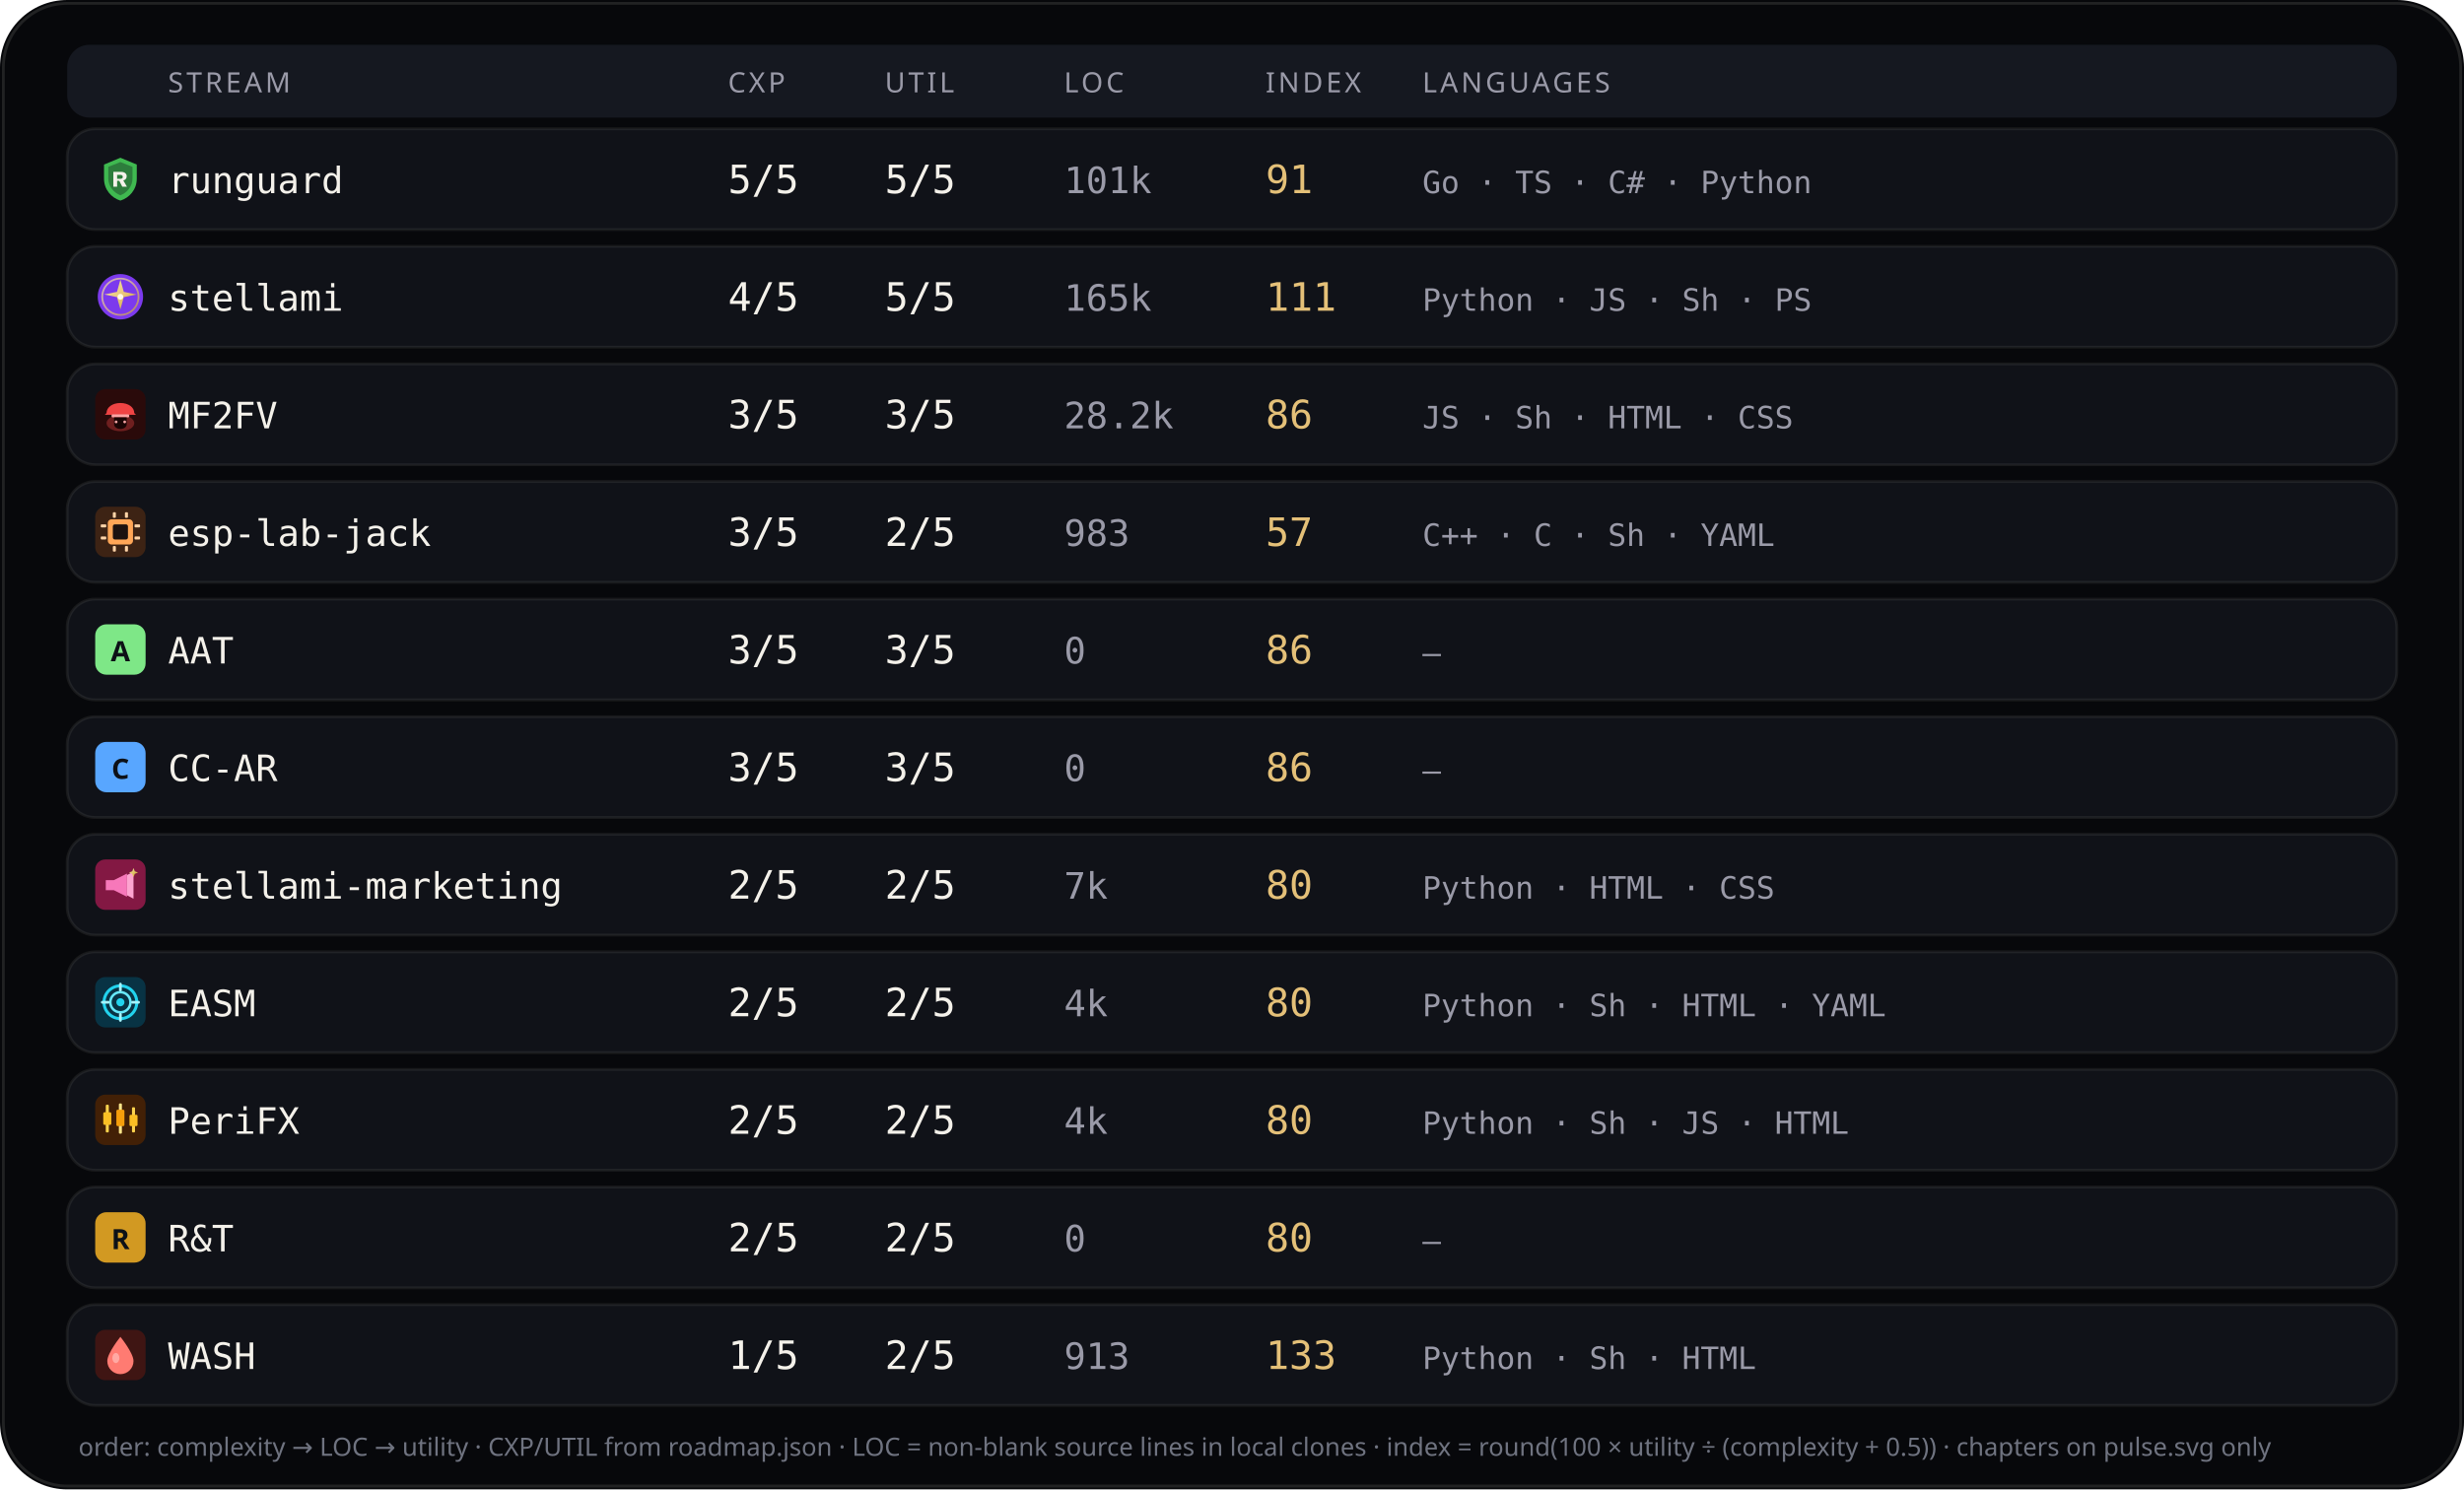
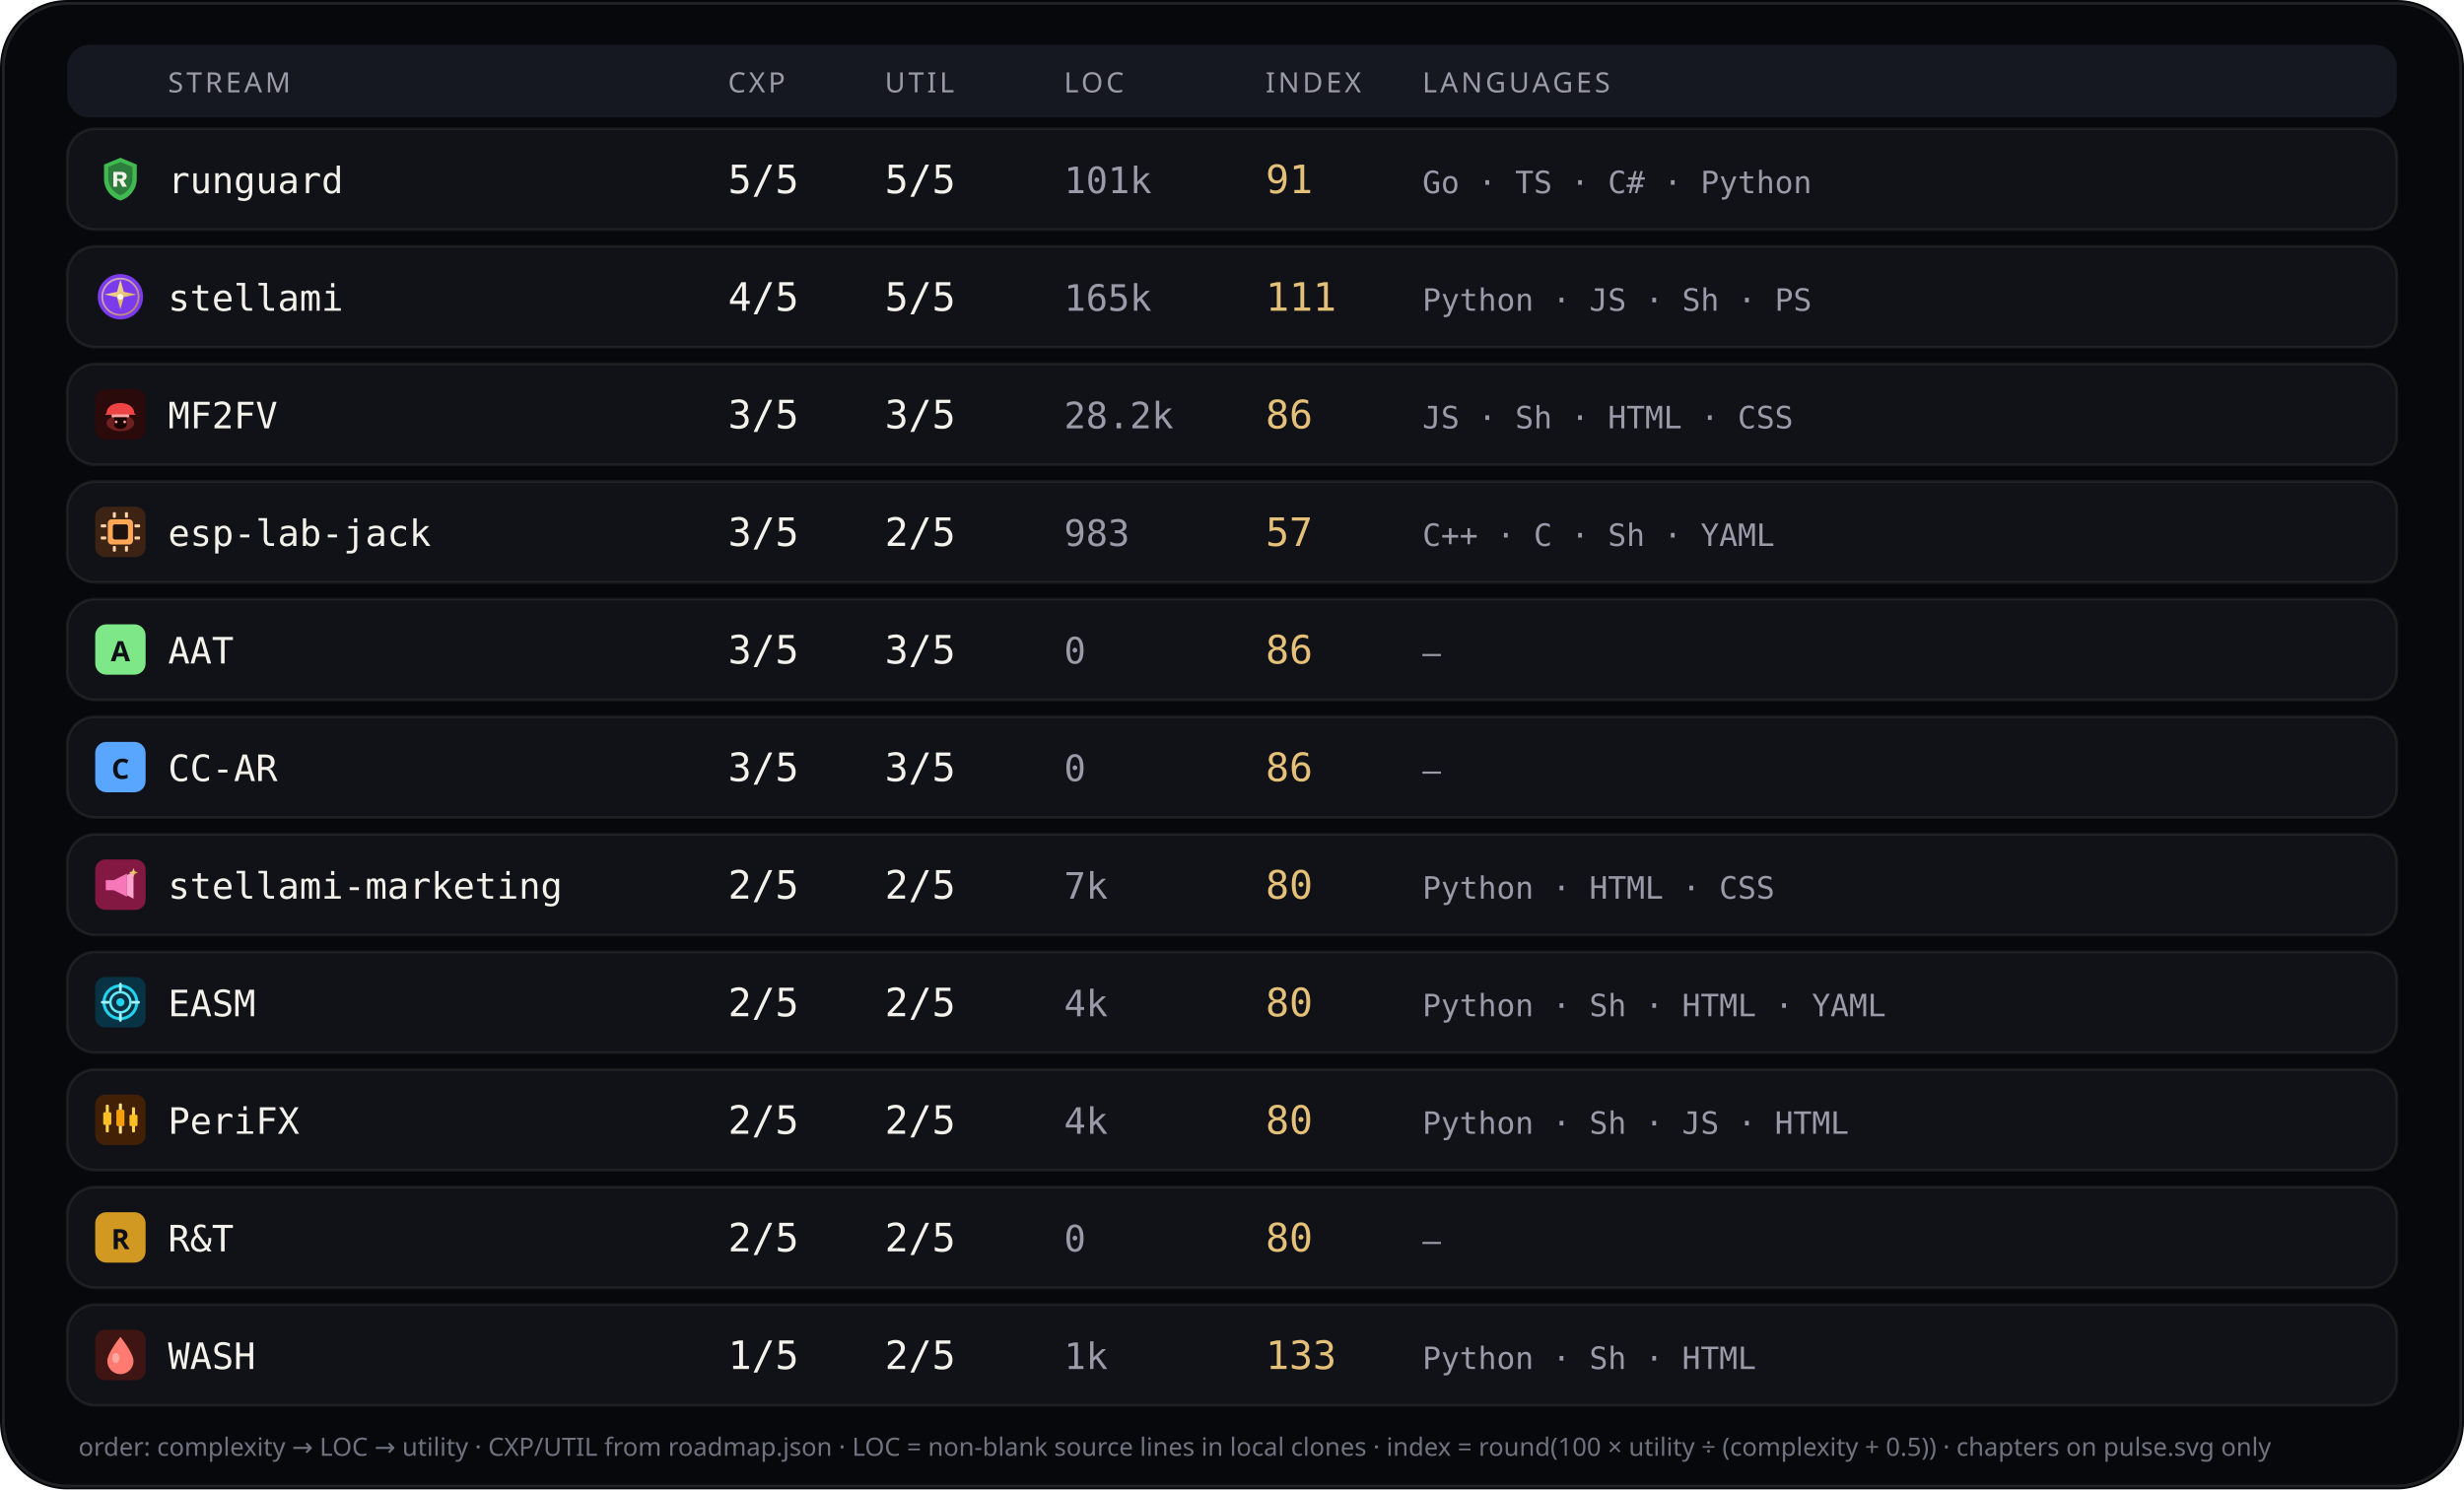
<svg xmlns="http://www.w3.org/2000/svg" viewBox="0 0 880 532" width="880" height="532" role="img" aria-label="Stream complexity utility languages">
  <rect width="880" height="532" rx="24" fill="#07080b" />
  <rect x="1.2" y="1.2" width="877.6" height="529.6" rx="22.8" fill="none" stroke="rgba(232,228,214,0.12)" />
  <rect x="24" y="16" width="832" height="26" rx="8" fill="#151820" />
  <text x="60" y="33" fill="#9a9aa8" font-size="10" font-family="ui-sans-serif, system-ui, sans-serif" letter-spacing="1.1">STREAM</text>
  <text x="260" y="33" fill="#9a9aa8" font-size="10" font-family="ui-sans-serif, system-ui, sans-serif" letter-spacing="1.1">CXP</text>
  <text x="316" y="33" fill="#9a9aa8" font-size="10" font-family="ui-sans-serif, system-ui, sans-serif" letter-spacing="1.1">UTIL</text>
  <text x="380" y="33" fill="#9a9aa8" font-size="10" font-family="ui-sans-serif, system-ui, sans-serif" letter-spacing="1.1">LOC</text>
  <text x="452" y="33" fill="#9a9aa8" font-size="10" font-family="ui-sans-serif, system-ui, sans-serif" letter-spacing="1.1">INDEX</text>
  <text x="508" y="33" fill="#9a9aa8" font-size="10" font-family="ui-sans-serif, system-ui, sans-serif" letter-spacing="1.1">LANGUAGES</text>
  <rect x="24" y="46" width="832" height="36" rx="10" fill="#101218" stroke="rgba(232,228,214,0.08)" />
  <g id="stream_logo_runguard" class="stream_logo" data-stream="runguard" transform="translate(34.0,55.0) scale(0.9)" opacity="1.0">
    <path fill="#3fb950" d="M10 1.5 L16.5 4.2 V9.8 C16.5 14.1 13.6 17.4 10 18.5 C6.4 17.4 3.5 14.1 3.5 9.8 V4.2 Z" />
    <path fill="#0d1117" fill-opacity=".35" d="M10 3.2 L14.8 5.1 V9.7 C14.8 12.9 12.6 15.4 10 16.4 C7.4 15.4 5.2 12.9 5.2 9.7 V5.1 Z" />
    <path fill="#f4f1ea" d="M7.2 7.1h3.1c1.35 0 2.2.7 2.2 1.75 0 .85-.5 1.45-1.35 1.65L12.6 13h-1.85l-1.2-2.35H8.7V13H7.2V7.1zm1.5 1.2v1.55h1.35c.55 0 .9-.28.9-.75s-.35-.8-.9-.8H8.7z" />
  </g>
  <use class="stream_logo" data-stream="runguard" href="#stream_logo_runguard" x="34.0" y="55.0" width="18" height="18" opacity="0" />
  <text x="60" y="69" fill="#f4f1ea" font-size="13" font-family="ui-monospace, SFMono-Regular, monospace">runguard</text>
  <text x="260" y="69" fill="#f4f1ea" font-size="14" font-family="ui-monospace, SFMono-Regular, monospace">5/5</text>
  <text x="316" y="69" fill="#f4f1ea" font-size="14" font-family="ui-monospace, SFMono-Regular, monospace">5/5</text>
  <text x="380" y="69" fill="#9a9aa8" font-size="13" font-family="ui-monospace, SFMono-Regular, monospace">101k</text>
  <text x="452" y="69" fill="#e4c078" font-size="14" font-family="ui-monospace, SFMono-Regular, monospace">91</text>
  <text x="508" y="69" fill="#9a9aa8" font-size="11" font-family="ui-monospace, SFMono-Regular, monospace">Go · TS · C# · Python</text>
  <rect x="24" y="88" width="832" height="36" rx="10" fill="#101218" stroke="rgba(232,228,214,0.08)" />
  <g id="stream_logo_stellami" class="stream_logo" data-stream="stellami" transform="translate(34.0,97.0) scale(0.9)" opacity="1.0">
    <defs>
      <linearGradient id="stream_logo_stellami-stellami-gold" x1="0%" y1="0%" x2="100%" y2="100%">
        <stop offset="0%" stop-color="#f5e6a8" />
        <stop offset="55%" stop-color="#e8c57a" />
        <stop offset="100%" stop-color="#c9a227" />
      </linearGradient>
    </defs>
    <circle cx="10" cy="10" r="9" fill="#7c3aed" />
    <circle cx="10" cy="10" r="7.2" fill="none" stroke="url(#stream_logo_stellami-stellami-gold)" stroke-width="0.7" opacity=".7" />
    <path fill="url(#stream_logo_stellami-stellami-gold)" d="M10 3.2 L11.35 8.05 L16.4 9.1 L11.35 10.15 L10 15 L8.65 10.15 L3.6 9.1 L8.65 8.05 Z" />
    <circle cx="10" cy="10" r="1.15" fill="#fff8e8" />
  </g>
  <use class="stream_logo" data-stream="stellami" href="#stream_logo_stellami" x="34.0" y="97.0" width="18" height="18" opacity="0" />
  <text x="60" y="111" fill="#f4f1ea" font-size="13" font-family="ui-monospace, SFMono-Regular, monospace">stellami</text>
  <text x="260" y="111" fill="#f4f1ea" font-size="14" font-family="ui-monospace, SFMono-Regular, monospace">4/5</text>
  <text x="316" y="111" fill="#f4f1ea" font-size="14" font-family="ui-monospace, SFMono-Regular, monospace">5/5</text>
  <text x="380" y="111" fill="#9a9aa8" font-size="13" font-family="ui-monospace, SFMono-Regular, monospace">165k</text>
  <text x="452" y="111" fill="#e4c078" font-size="14" font-family="ui-monospace, SFMono-Regular, monospace">111</text>
  <text x="508" y="111" fill="#9a9aa8" font-size="11" font-family="ui-monospace, SFMono-Regular, monospace">Python · JS · Sh · PS</text>
  <rect x="24" y="130" width="832" height="36" rx="10" fill="#101218" stroke="rgba(232,228,214,0.08)" />
  <g id="stream_logo_mf2fv" class="stream_logo" data-stream="mf2fv" transform="translate(34.0,139.0) scale(0.9)" opacity="1.0">
    <rect width="20" height="20" rx="4" fill="#2a0a0a" />
    <ellipse cx="10" cy="13.5" rx="5.5" ry="3.2" fill="#ef4444" opacity=".35" />
    <path fill="#ef4444" d="M4.5 9.5 C4.5 7.2 6.8 5.5 10 5.5 S15.5 7.2 15.5 9.5 L16.2 10.2 H3.8 Z" />
    <rect x="6.5" y="10" width="7" height="1.2" rx="0.4" fill="#fca5a5" />
    <path fill="#1a0505" d="M7.5 11.2 h5 v2.8 c0 1-1.1 1.8-2.5 1.8 s-2.5-.8-2.5-1.8 v-2.8z" />
    <circle cx="8.3" cy="13" r="0.55" fill="#fca5a5" />
    <circle cx="11.7" cy="13" r="0.55" fill="#fca5a5" />
  </g>
  <use class="stream_logo" data-stream="mf2fv" href="#stream_logo_mf2fv" x="34.0" y="139.0" width="18" height="18" opacity="0" />
  <text x="60" y="153" fill="#f4f1ea" font-size="13" font-family="ui-monospace, SFMono-Regular, monospace">MF2FV</text>
  <text x="260" y="153" fill="#f4f1ea" font-size="14" font-family="ui-monospace, SFMono-Regular, monospace">3/5</text>
  <text x="316" y="153" fill="#f4f1ea" font-size="14" font-family="ui-monospace, SFMono-Regular, monospace">3/5</text>
  <text x="380" y="153" fill="#9a9aa8" font-size="13" font-family="ui-monospace, SFMono-Regular, monospace">28.2k</text>
  <text x="452" y="153" fill="#e4c078" font-size="14" font-family="ui-monospace, SFMono-Regular, monospace">86</text>
  <text x="508" y="153" fill="#9a9aa8" font-size="11" font-family="ui-monospace, SFMono-Regular, monospace">JS · Sh · HTML · CSS</text>
  <rect x="24" y="172" width="832" height="36" rx="10" fill="#101218" stroke="rgba(232,228,214,0.08)" />
  <g id="stream_logo_esp-lab-jack" class="stream_logo" data-stream="esp-lab-jack" transform="translate(34.0,181.0) scale(0.9)" opacity="1.0">
    <rect width="20" height="20" rx="4" fill="#3d2314" />
    <rect x="5" y="5" width="10" height="10" rx="1.5" fill="#ffa657" />
    <rect x="7" y="7" width="6" height="6" rx="0.8" fill="#1c1210" />
    <rect x="2.2" y="7" width="2.2" height="1.2" rx="0.3" fill="#ffd4a8" />
    <rect x="2.2" y="11.8" width="2.2" height="1.2" rx="0.3" fill="#ffd4a8" />
    <rect x="15.6" y="7" width="2.2" height="1.2" rx="0.3" fill="#ffd4a8" />
    <rect x="15.6" y="11.8" width="2.2" height="1.2" rx="0.3" fill="#ffd4a8" />
    <rect x="7" y="2.2" width="1.2" height="2.2" rx="0.3" fill="#ffd4a8" />
    <rect x="11.8" y="2.2" width="1.2" height="2.2" rx="0.3" fill="#ffd4a8" />
    <rect x="7" y="15.6" width="1.2" height="2.2" rx="0.3" fill="#ffd4a8" />
    <rect x="11.8" y="15.6" width="1.2" height="2.2" rx="0.3" fill="#ffd4a8" />
  </g>
  <use class="stream_logo" data-stream="esp-lab-jack" href="#stream_logo_esp-lab-jack" x="34.0" y="181.0" width="18" height="18" opacity="0" />
  <text x="60" y="195" fill="#f4f1ea" font-size="13" font-family="ui-monospace, SFMono-Regular, monospace">esp-lab-jack</text>
  <text x="260" y="195" fill="#f4f1ea" font-size="14" font-family="ui-monospace, SFMono-Regular, monospace">3/5</text>
  <text x="316" y="195" fill="#f4f1ea" font-size="14" font-family="ui-monospace, SFMono-Regular, monospace">2/5</text>
  <text x="380" y="195" fill="#9a9aa8" font-size="13" font-family="ui-monospace, SFMono-Regular, monospace">983</text>
  <text x="452" y="195" fill="#e4c078" font-size="14" font-family="ui-monospace, SFMono-Regular, monospace">57</text>
  <text x="508" y="195" fill="#9a9aa8" font-size="11" font-family="ui-monospace, SFMono-Regular, monospace">C++ · C · Sh · YAML</text>
  <rect x="24" y="214" width="832" height="36" rx="10" fill="#101218" stroke="rgba(232,228,214,0.08)" />
  <g id="stream_logo_aat" class="stream_logo" data-stream="aat" opacity="1.0">
    <rect x="34.0" y="223.0" width="18" height="18" rx="4" fill="#7ee787" />
    <text x="43.0" y="236.2" text-anchor="middle" fill="#0d1117" font-size="10" font-family="ui-sans-serif, system-ui, sans-serif" font-weight="700">A</text>
  </g>
  <text x="60" y="237" fill="#f4f1ea" font-size="13" font-family="ui-monospace, SFMono-Regular, monospace">AAT</text>
  <text x="260" y="237" fill="#f4f1ea" font-size="14" font-family="ui-monospace, SFMono-Regular, monospace">3/5</text>
  <text x="316" y="237" fill="#f4f1ea" font-size="14" font-family="ui-monospace, SFMono-Regular, monospace">3/5</text>
  <text x="380" y="237" fill="#9a9aa8" font-size="13" font-family="ui-monospace, SFMono-Regular, monospace">0</text>
  <text x="452" y="237" fill="#e4c078" font-size="14" font-family="ui-monospace, SFMono-Regular, monospace">86</text>
  <text x="508" y="237" fill="#9a9aa8" font-size="11" font-family="ui-monospace, SFMono-Regular, monospace">—</text>
  <rect x="24" y="256" width="832" height="36" rx="10" fill="#101218" stroke="rgba(232,228,214,0.08)" />
  <g id="stream_logo_cc-ar" class="stream_logo" data-stream="cc-ar" opacity="1.0">
    <rect x="34.0" y="265.0" width="18" height="18" rx="4" fill="#58a6ff" />
    <text x="43.0" y="278.2" text-anchor="middle" fill="#0d1117" font-size="10" font-family="ui-sans-serif, system-ui, sans-serif" font-weight="700">C</text>
  </g>
  <text x="60" y="279" fill="#f4f1ea" font-size="13" font-family="ui-monospace, SFMono-Regular, monospace">CC-AR</text>
  <text x="260" y="279" fill="#f4f1ea" font-size="14" font-family="ui-monospace, SFMono-Regular, monospace">3/5</text>
  <text x="316" y="279" fill="#f4f1ea" font-size="14" font-family="ui-monospace, SFMono-Regular, monospace">3/5</text>
  <text x="380" y="279" fill="#9a9aa8" font-size="13" font-family="ui-monospace, SFMono-Regular, monospace">0</text>
  <text x="452" y="279" fill="#e4c078" font-size="14" font-family="ui-monospace, SFMono-Regular, monospace">86</text>
  <text x="508" y="279" fill="#9a9aa8" font-size="11" font-family="ui-monospace, SFMono-Regular, monospace">—</text>
  <rect x="24" y="298" width="832" height="36" rx="10" fill="#101218" stroke="rgba(232,228,214,0.08)" />
  <g id="stream_logo_stellami-marketing" class="stream_logo" data-stream="stellami-marketing" transform="translate(34.0,307.0) scale(0.9)" opacity="1.0">
    <defs>
      <linearGradient id="stream_logo_stellami-marketing-smkt-gold" x1="0%" y1="0%" x2="100%" y2="100%">
        <stop offset="0%" stop-color="#f5e6a8" />
        <stop offset="100%" stop-color="#c9a227" />
      </linearGradient>
    </defs>
    <rect width="20" height="20" rx="4" fill="#831843" />
    <path fill="#f778ba" d="M4.2 8.2h3.2l5.2-2.6v9.2l-5.2-2.6H4.2z" />
    <path fill="#fda4d0" d="M12.6 6.2l2.6-1.4v10.8l-2.6-1.4z" />
    <path fill="url(#stream_logo_stellami-marketing-smkt-gold)" d="M15.2 3.4 L15.7 4.7 L17 5.2 L15.7 5.7 L15.2 7 L14.7 5.7 L13.4 5.2 L14.7 4.7 Z" />
  </g>
  <use class="stream_logo" data-stream="stellami-marketing" href="#stream_logo_stellami-marketing" x="34.0" y="307.0" width="18" height="18" opacity="0" />
  <text x="60" y="321" fill="#f4f1ea" font-size="13" font-family="ui-monospace, SFMono-Regular, monospace">stellami-marketing</text>
  <text x="260" y="321" fill="#f4f1ea" font-size="14" font-family="ui-monospace, SFMono-Regular, monospace">2/5</text>
  <text x="316" y="321" fill="#f4f1ea" font-size="14" font-family="ui-monospace, SFMono-Regular, monospace">2/5</text>
  <text x="380" y="321" fill="#9a9aa8" font-size="13" font-family="ui-monospace, SFMono-Regular, monospace">7k</text>
  <text x="452" y="321" fill="#e4c078" font-size="14" font-family="ui-monospace, SFMono-Regular, monospace">80</text>
  <text x="508" y="321" fill="#9a9aa8" font-size="11" font-family="ui-monospace, SFMono-Regular, monospace">Python · HTML · CSS</text>
  <rect x="24" y="340" width="832" height="36" rx="10" fill="#101218" stroke="rgba(232,228,214,0.08)" />
  <g id="stream_logo_easm" class="stream_logo" data-stream="easm" transform="translate(34.0,349.0) scale(0.9)" opacity="1.0">
    <rect width="20" height="20" rx="4" fill="#083344" />
    <circle cx="10" cy="10" r="6.5" fill="none" stroke="#22d3ee" stroke-width="1.2" />
    <circle cx="10" cy="10" r="4" fill="none" stroke="#67e8f9" stroke-width="1" />
    <circle cx="10" cy="10" r="1.6" fill="#22d3ee" />
    <path d="M10 2.8 V5.2 M10 14.8 V17.2 M2.8 10 H5.2 M14.8 10 H17.2" stroke="#a5f3fc" stroke-width="1.1" stroke-linecap="round" />
  </g>
  <use class="stream_logo" data-stream="easm" href="#stream_logo_easm" x="34.0" y="349.0" width="18" height="18" opacity="0" />
  <text x="60" y="363" fill="#f4f1ea" font-size="13" font-family="ui-monospace, SFMono-Regular, monospace">EASM</text>
  <text x="260" y="363" fill="#f4f1ea" font-size="14" font-family="ui-monospace, SFMono-Regular, monospace">2/5</text>
  <text x="316" y="363" fill="#f4f1ea" font-size="14" font-family="ui-monospace, SFMono-Regular, monospace">2/5</text>
  <text x="380" y="363" fill="#9a9aa8" font-size="13" font-family="ui-monospace, SFMono-Regular, monospace">4k</text>
  <text x="452" y="363" fill="#e4c078" font-size="14" font-family="ui-monospace, SFMono-Regular, monospace">80</text>
  <text x="508" y="363" fill="#9a9aa8" font-size="11" font-family="ui-monospace, SFMono-Regular, monospace">Python · Sh · HTML · YAML</text>
  <rect x="24" y="382" width="832" height="36" rx="10" fill="#101218" stroke="rgba(232,228,214,0.08)" />
  <g id="stream_logo_peri" class="stream_logo" data-stream="peri" transform="translate(34.0,391.0) scale(0.9)" opacity="1.0">
    <rect width="20" height="20" rx="4" fill="#422006" />
    <rect x="4.2" y="4" width="1.2" height="11" rx="0.4" fill="#fcd34d" />
    <rect x="3.2" y="7" width="3.2" height="5" rx="0.5" fill="#fbbf24" />
    <rect x="9.4" y="3.5" width="1.2" height="12" rx="0.4" fill="#fde68a" />
    <rect x="8.4" y="6" width="3.2" height="6.5" rx="0.5" fill="#f59e0b" />
    <rect x="14.6" y="5" width="1.2" height="10" rx="0.4" fill="#fcd34d" />
    <rect x="13.6" y="8" width="3.2" height="4.5" rx="0.5" fill="#fbbf24" />
  </g>
  <use class="stream_logo" data-stream="peri" href="#stream_logo_peri" x="34.0" y="391.0" width="18" height="18" opacity="0" />
  <text x="60" y="405" fill="#f4f1ea" font-size="13" font-family="ui-monospace, SFMono-Regular, monospace">PeriFX</text>
  <text x="260" y="405" fill="#f4f1ea" font-size="14" font-family="ui-monospace, SFMono-Regular, monospace">2/5</text>
  <text x="316" y="405" fill="#f4f1ea" font-size="14" font-family="ui-monospace, SFMono-Regular, monospace">2/5</text>
  <text x="380" y="405" fill="#9a9aa8" font-size="13" font-family="ui-monospace, SFMono-Regular, monospace">4k</text>
  <text x="452" y="405" fill="#e4c078" font-size="14" font-family="ui-monospace, SFMono-Regular, monospace">80</text>
  <text x="508" y="405" fill="#9a9aa8" font-size="11" font-family="ui-monospace, SFMono-Regular, monospace">Python · Sh · JS · HTML</text>
  <rect x="24" y="424" width="832" height="36" rx="10" fill="#101218" stroke="rgba(232,228,214,0.08)" />
  <g id="stream_logo_rt" class="stream_logo" data-stream="rt" opacity="1.0">
    <rect x="34.0" y="433.0" width="18" height="18" rx="4" fill="#d29922" />
    <text x="43.0" y="446.2" text-anchor="middle" fill="#0d1117" font-size="10" font-family="ui-sans-serif, system-ui, sans-serif" font-weight="700">R</text>
  </g>
  <text x="60" y="447" fill="#f4f1ea" font-size="13" font-family="ui-monospace, SFMono-Regular, monospace">R&amp;T</text>
  <text x="260" y="447" fill="#f4f1ea" font-size="14" font-family="ui-monospace, SFMono-Regular, monospace">2/5</text>
  <text x="316" y="447" fill="#f4f1ea" font-size="14" font-family="ui-monospace, SFMono-Regular, monospace">2/5</text>
  <text x="380" y="447" fill="#9a9aa8" font-size="13" font-family="ui-monospace, SFMono-Regular, monospace">0</text>
  <text x="452" y="447" fill="#e4c078" font-size="14" font-family="ui-monospace, SFMono-Regular, monospace">80</text>
  <text x="508" y="447" fill="#9a9aa8" font-size="11" font-family="ui-monospace, SFMono-Regular, monospace">—</text>
  <rect x="24" y="466" width="832" height="36" rx="10" fill="#101218" stroke="rgba(232,228,214,0.08)" />
  <g id="stream_logo_wash" class="stream_logo" data-stream="wash" transform="translate(34.0,475.0) scale(0.9)" opacity="1.0">
    <rect width="20" height="20" rx="4" fill="#3f1513" />
    <path fill="#ff7b72" d="M10 2.8 C10 2.8 15.2 9.2 15.2 12.4 A5.2 5.2 0 0 1 4.8 12.4 C4.8 9.2 10 2.8 10 2.8 Z" />
    <ellipse cx="8.2" cy="11.2" rx="1.4" ry="2" fill="#ffd0cc" opacity=".55" />
  </g>
  <use class="stream_logo" data-stream="wash" href="#stream_logo_wash" x="34.0" y="475.0" width="18" height="18" opacity="0" />
  <text x="60" y="489" fill="#f4f1ea" font-size="13" font-family="ui-monospace, SFMono-Regular, monospace">WASH</text>
  <text x="260" y="489" fill="#f4f1ea" font-size="14" font-family="ui-monospace, SFMono-Regular, monospace">1/5</text>
  <text x="316" y="489" fill="#f4f1ea" font-size="14" font-family="ui-monospace, SFMono-Regular, monospace">2/5</text>
-   <text x="380" y="489" fill="#9a9aa8" font-size="13" font-family="ui-monospace, SFMono-Regular, monospace">913</text>
+   <text x="380" y="489" fill="#9a9aa8" font-size="13" font-family="ui-monospace, SFMono-Regular, monospace">1k</text>
  <text x="452" y="489" fill="#e4c078" font-size="14" font-family="ui-monospace, SFMono-Regular, monospace">133</text>
  <text x="508" y="489" fill="#9a9aa8" font-size="11" font-family="ui-monospace, SFMono-Regular, monospace">Python · Sh · HTML</text>
  <text x="28" y="520" fill="#6f7380" font-size="9" font-family="ui-sans-serif, system-ui, sans-serif">order: complexity → LOC → utility · CXP/UTIL from roadmap.json · LOC = non-blank source lines in local clones · index = round(100 × utility ÷ (complexity + 0.5)) · chapters on pulse.svg only</text>
</svg>
